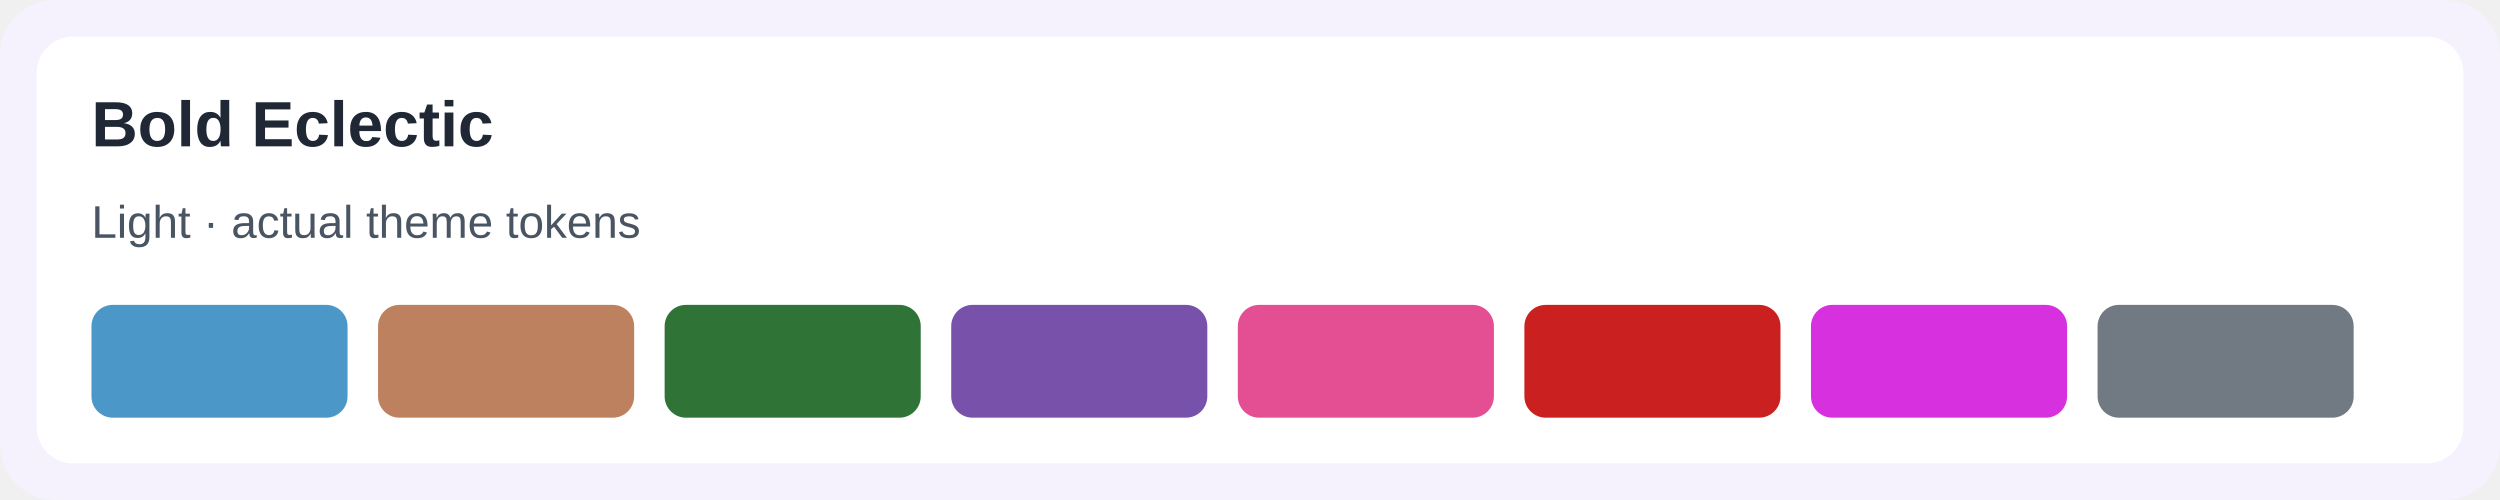
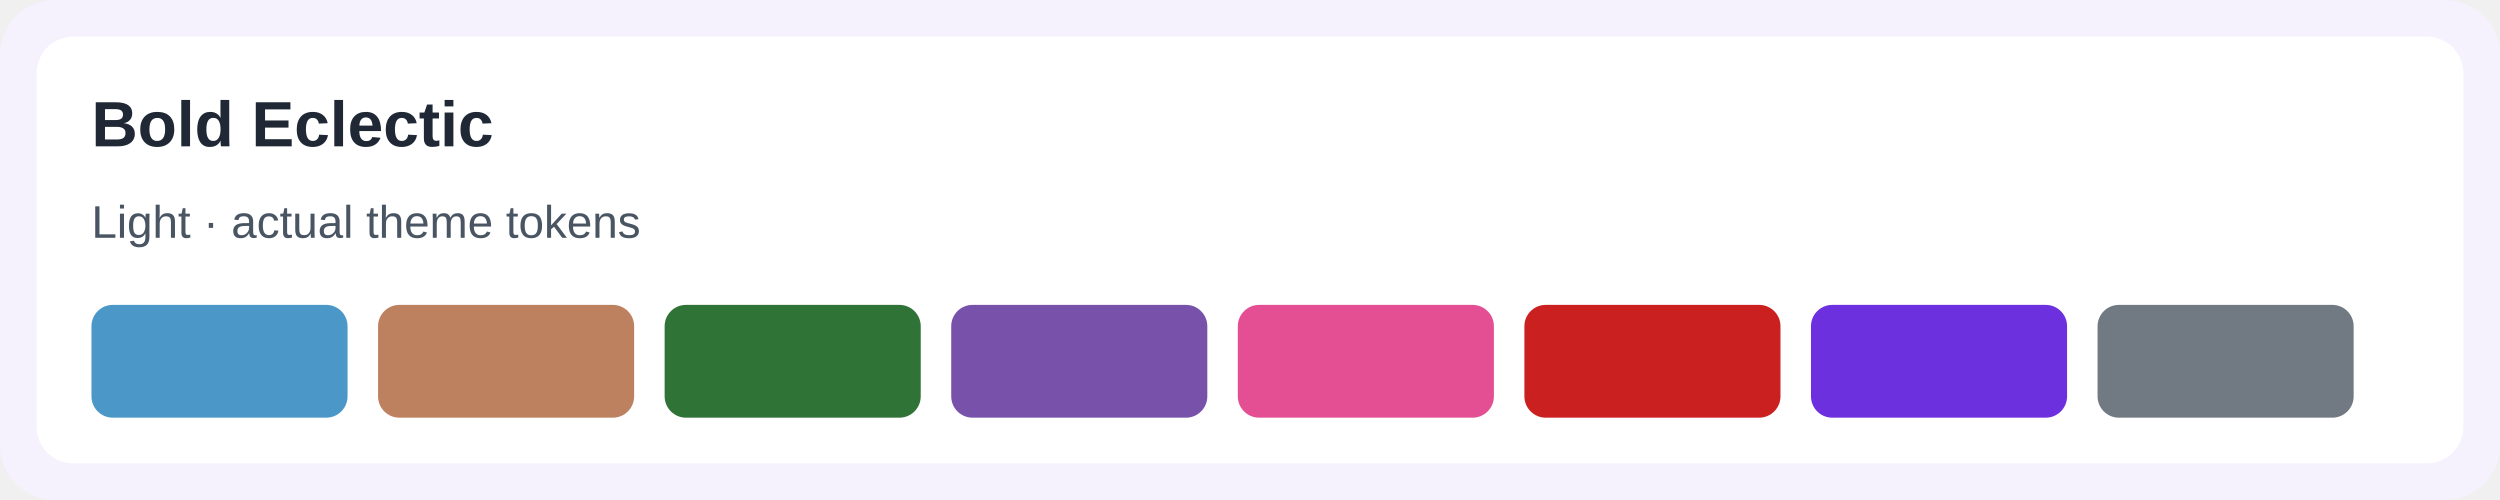
<svg xmlns="http://www.w3.org/2000/svg" width="820" height="164" viewBox="0 0 820 164">
  <rect width="820" height="164" rx="18" fill="#F5F1FD" />
  <rect x="12" y="12" width="796" height="140" rx="12" fill="#FFFFFF" />
  <text x="30" y="48" fill="#1F2834" font-family="Segoe UI,Arial,sans-serif" font-size="21" font-weight="650">Bold Eclectic</text>
  <text x="30" y="78" fill="#4A5563" font-family="Segoe UI,Arial,sans-serif" font-size="15">Light · actual theme tokens</text>
  <rect x="30" y="100" width="84" height="37" rx="7" fill="#4B98C8" />
  <rect x="124" y="100" width="84" height="37" rx="7" fill="#BE8160" />
  <rect x="218" y="100" width="84" height="37" rx="7" fill="#307337" />
  <rect x="312" y="100" width="84" height="37" rx="7" fill="#7851AB" />
  <rect x="406" y="100" width="84" height="37" rx="7" fill="#E34F92" />
  <rect x="500" y="100" width="84" height="37" rx="7" fill="#CB2020" />
-   <rect x="594" y="100" width="84" height="37" rx="7" fill="#D630DF" />
+   <rect x="594" y="100" width="84" height="37" rx="7" fill="#6D30DF" />
  <rect x="688" y="100" width="84" height="37" rx="7" fill="#717982" />
</svg>
